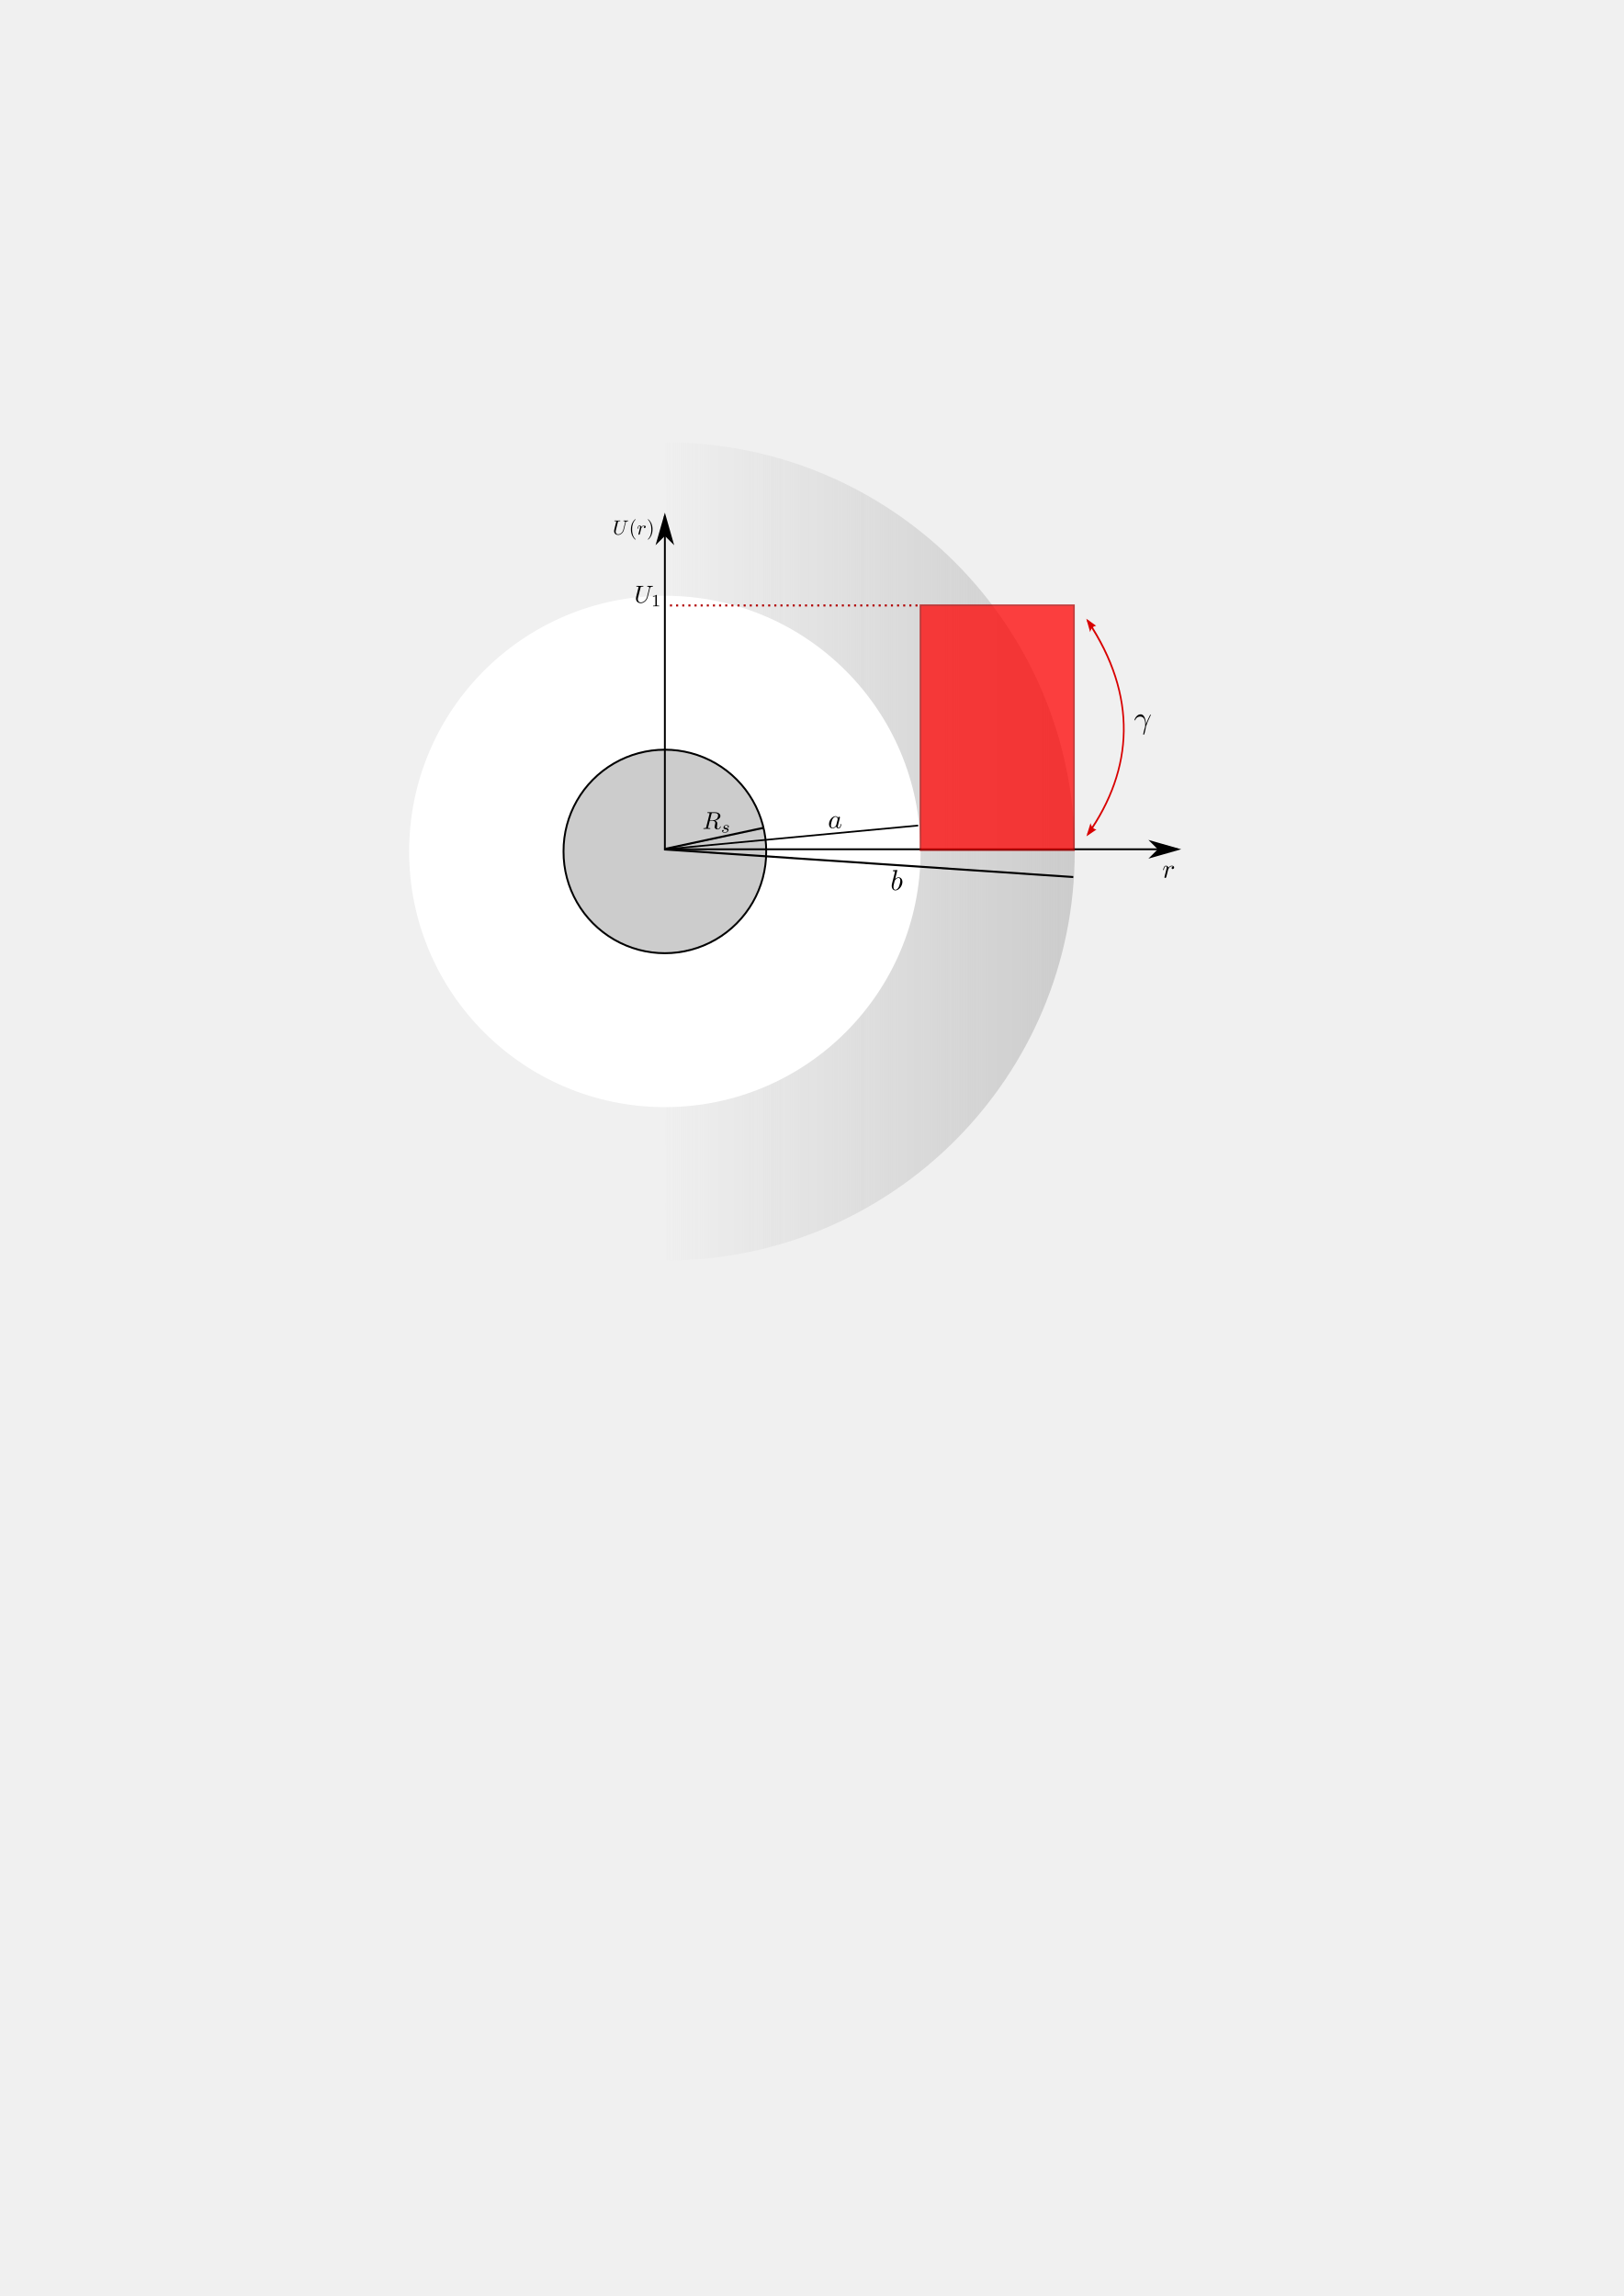
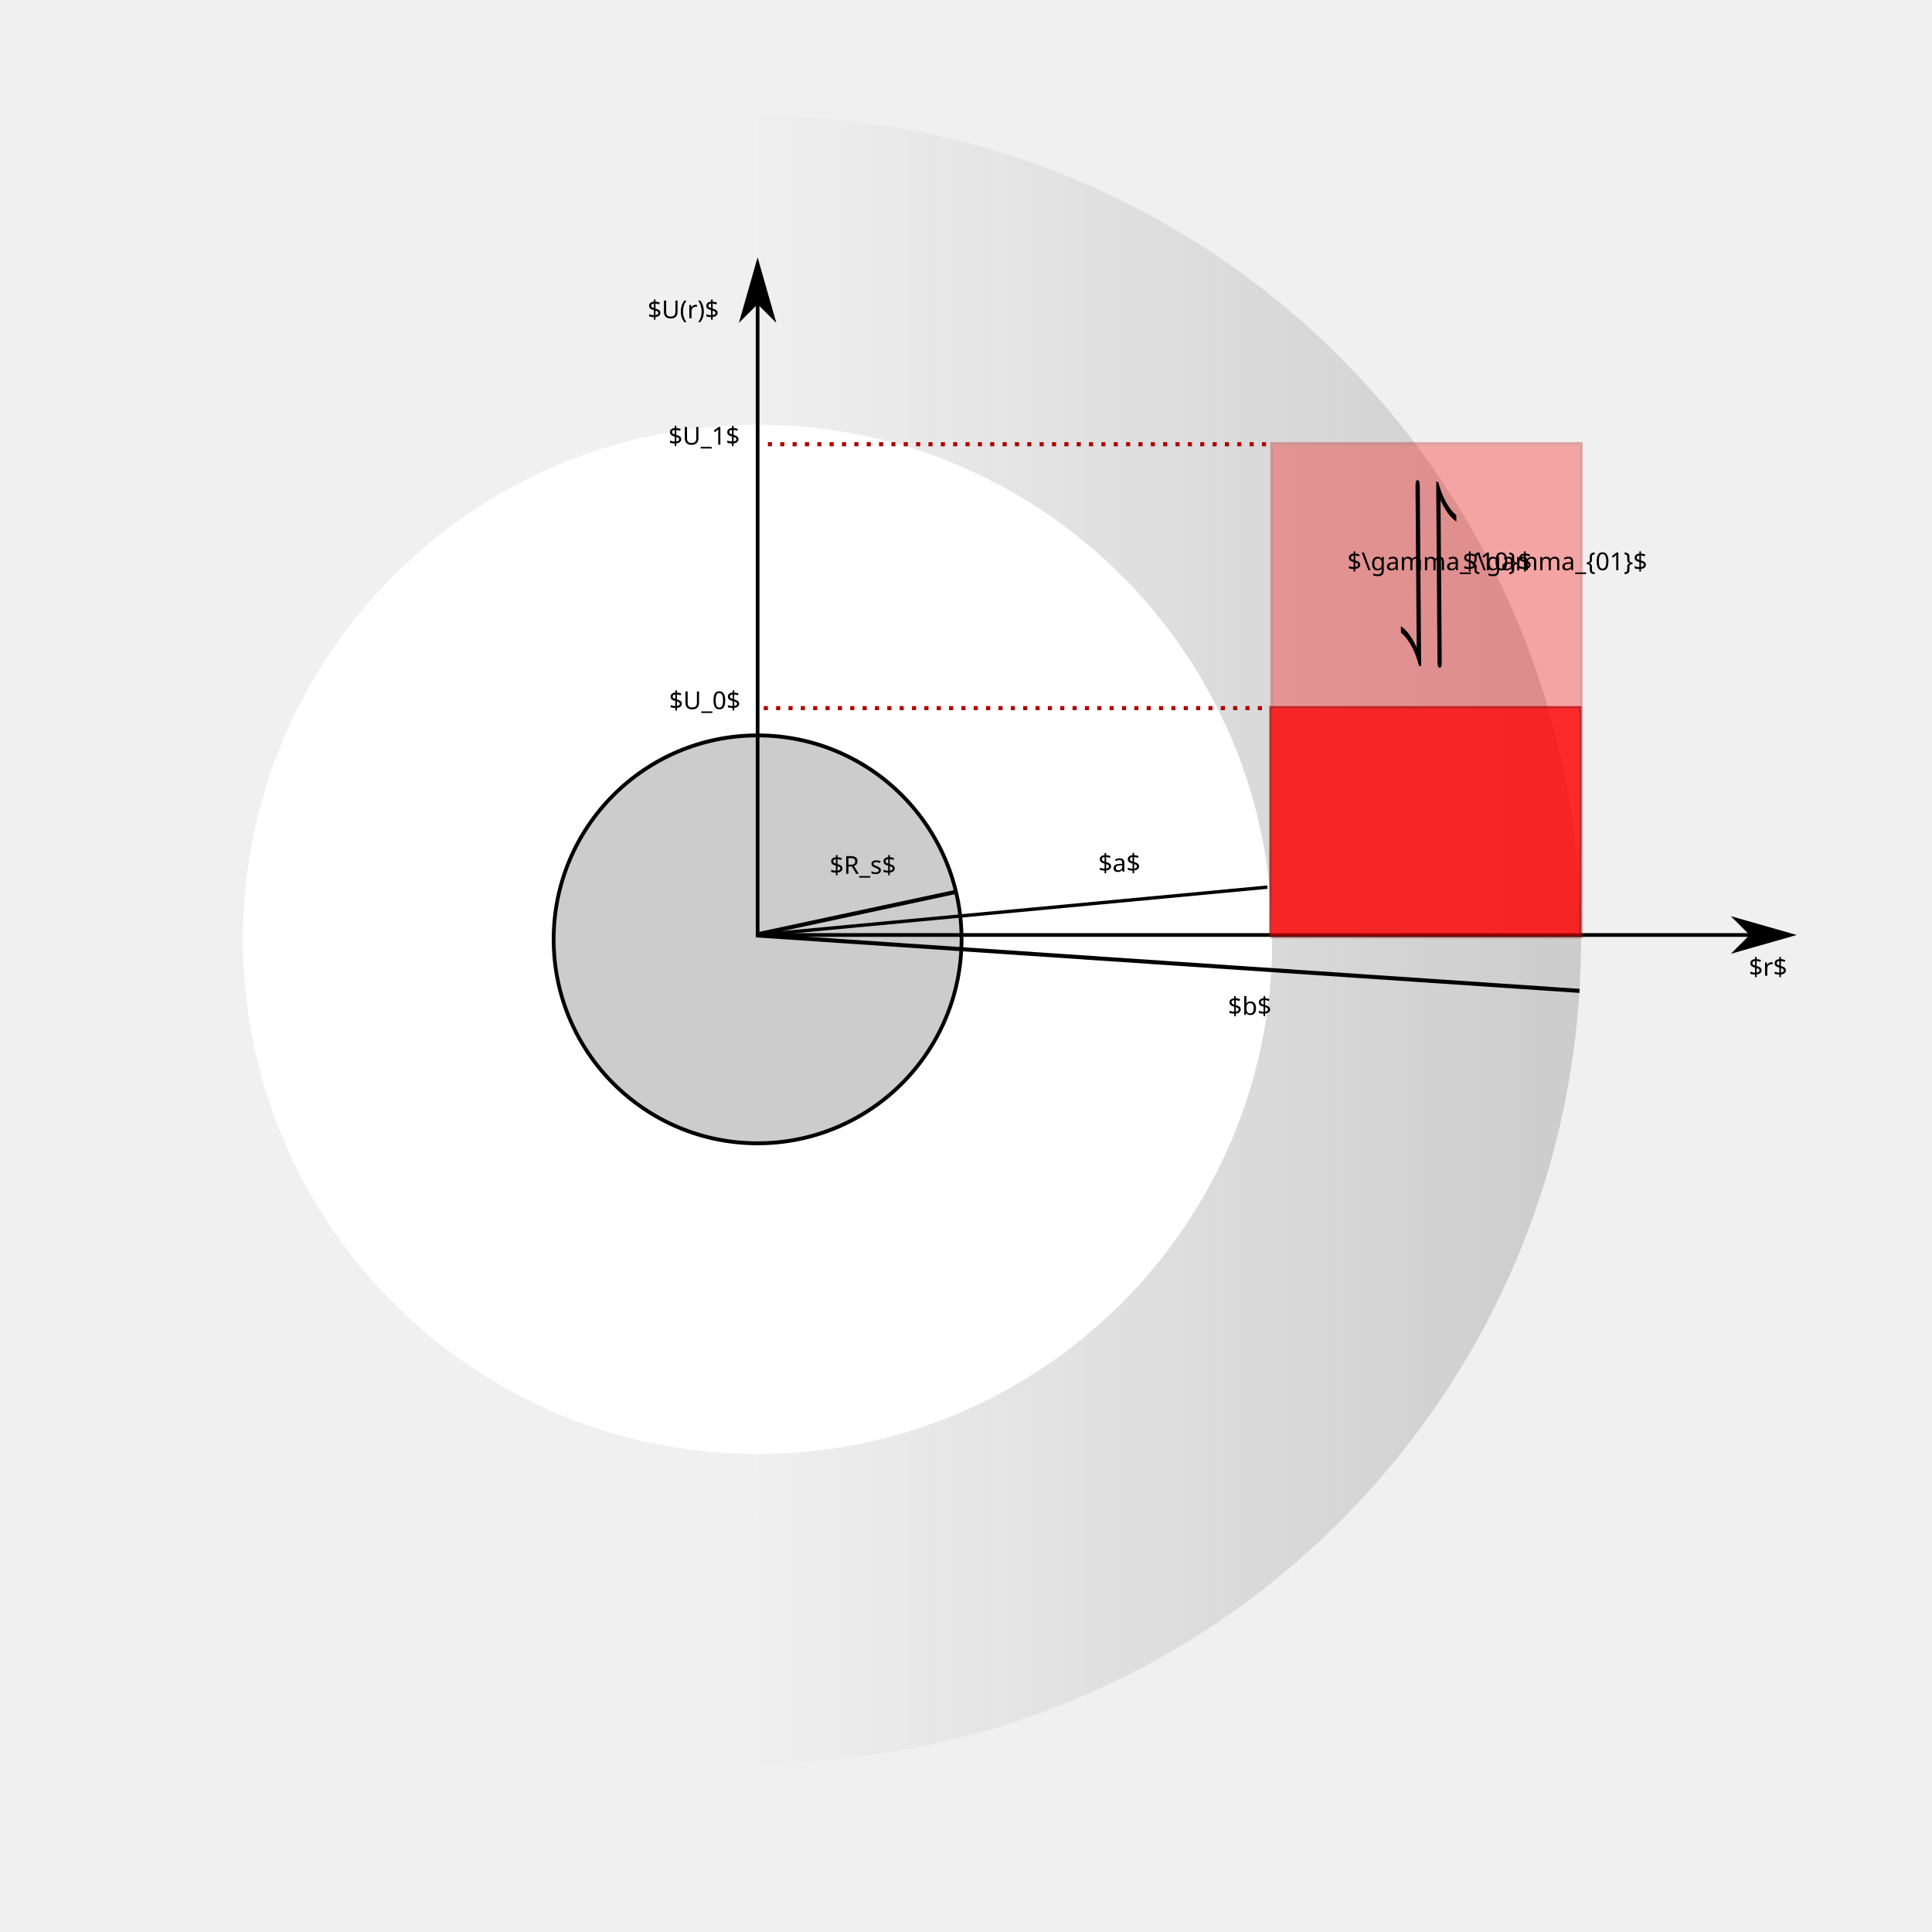
- <svg xmlns="http://www.w3.org/2000/svg" xmlns:xlink="http://www.w3.org/1999/xlink" width="210mm" height="297mm" id="svg2" version="1.1">
+ <svg xmlns="http://www.w3.org/2000/svg" xmlns:xlink="http://www.w3.org/1999/xlink" width="300" height="300" id="svg2" version="1.1">
  <defs id="defs4">
    <linearGradient id="linearGradient8510">
-       <stop id="stop8512" offset="0" style="stop-color:#cccccc;stop-opacity:0.02;" />
-       <stop id="stop8514" offset="1" style="stop-color:#cccccc;stop-opacity:1;" />
+       <stop style="stop-color:#cccccc;stop-opacity:0.02;" offset="0" id="stop8512" />
+       <stop style="stop-color:#cccccc;stop-opacity:1;" offset="1" id="stop8514" />
    </linearGradient>
    <linearGradient id="linearGradient8498">
-       <stop style="stop-color:#cccccc;stop-opacity:1;" offset="0" id="stop8500" />
-       <stop style="stop-color:#cccccc;stop-opacity:0;" offset="1" id="stop8502" />
+       <stop id="stop8500" offset="0" style="stop-color:#cccccc;stop-opacity:1;" />
+       <stop id="stop8502" offset="1" style="stop-color:#cccccc;stop-opacity:0;" />
    </linearGradient>
-     <marker style="overflow:visible" id="Arrow2Mstart" refX="0.0" refY="0.0" orient="auto">
-       <path transform="scale(0.6) translate(0,0)" d="M 8.719,4.034 L -2.207,0.016 L 8.719,-4.002 C 6.973,-1.63 6.983,1.616 8.719,4.034 z " style="fill-rule:evenodd;stroke-width:0.625;stroke-linejoin:round" id="path3883" />
+     <marker orient="auto" refY="0" refX="0" id="Arrow2Mstart" style="overflow:visible">
+       <path id="path3883" style="fill-rule:evenodd;stroke-width:0.625;stroke-linejoin:round" d="M 8.719,4.034 -2.207,0.016 8.719,-4.002 c -1.745,2.372 -1.735,5.617 -6e-7,8.035 z" transform="scale(0.6,0.6)" />
    </marker>
-     <marker style="overflow:visible" id="Arrow2Lstart" refX="0.0" refY="0.0" orient="auto">
-       <path transform="scale(1.1) translate(1,0)" d="M 8.719,4.034 L -2.207,0.016 L 8.719,-4.002 C 6.973,-1.63 6.983,1.616 8.719,4.034 z " style="fill-rule:evenodd;stroke-width:0.625;stroke-linejoin:round" id="path3877" />
+     <marker orient="auto" refY="0" refX="0" id="Arrow2Lstart" style="overflow:visible">
+       <path id="path3877" style="fill-rule:evenodd;stroke-width:0.625;stroke-linejoin:round" d="M 8.719,4.034 -2.207,0.016 8.719,-4.002 c -1.745,2.372 -1.735,5.617 -6e-7,8.035 z" transform="matrix(1.1,0,0,1.1,1.1,0)" />
    </marker>
-     <marker style="overflow:visible" id="Arrow1Mstart" refX="0.0" refY="0.0" orient="auto">
-       <path transform="scale(0.4) translate(10,0)" style="fill-rule:evenodd;stroke:#000000;stroke-width:1.0pt" d="M 0.0,0.0 L 5.0,-5.0 L -12.5,0.0 L 5.0,5.0 L 0.0,0.0 z " id="path3865" />
+     <marker orient="auto" refY="0" refX="0" id="Arrow1Mstart" style="overflow:visible">
+       <path id="path3865" d="M 0,0 5,-5 -12.5,0 5,5 0,0 z" style="fill-rule:evenodd;stroke:#000000;stroke-width:1pt" transform="matrix(0.4,0,0,0.4,4,0)" />
    </marker>
-     <marker style="overflow:visible;" id="Arrow2Mend" refX="0.0" refY="0.0" orient="auto">
-       <path transform="scale(0.6) rotate(180) translate(0,0)" d="M 8.719,4.034 L -2.207,0.016 L 8.719,-4.002 C 6.973,-1.63 6.983,1.616 8.719,4.034 z " style="fill-rule:evenodd;stroke-width:0.625;stroke-linejoin:round;" id="path3886" />
+     <marker orient="auto" refY="0" refX="0" id="Arrow2Mend" style="overflow:visible">
+       <path id="path3886" style="fill-rule:evenodd;stroke-width:0.625;stroke-linejoin:round" d="M 8.719,4.034 -2.207,0.016 8.719,-4.002 c -1.745,2.372 -1.735,5.617 -6e-7,8.035 z" transform="scale(-0.6,-0.6)" />
    </marker>
-     <marker style="overflow:visible;" id="Arrow1Lend" refX="0.0" refY="0.0" orient="auto">
-       <path transform="scale(0.8) rotate(180) translate(12.5,0)" style="fill-rule:evenodd;stroke:#000000;stroke-width:1.0pt;" d="M 0.0,0.0 L 5.0,-5.0 L -12.5,0.0 L 5.0,5.0 L 0.0,0.0 z " id="path3862" />
+     <marker orient="auto" refY="0" refX="0" id="Arrow1Lend" style="overflow:visible">
+       <path id="path3862" d="M 0,0 5,-5 -12.5,0 5,5 0,0 z" style="fill-rule:evenodd;stroke:#000000;stroke-width:1pt" transform="matrix(-0.8,0,0,-0.8,-10,0)" />
    </marker>
-     <marker style="overflow:visible;" id="Arrow2Lend" refX="0.0" refY="0.0" orient="auto">
-       <path transform="scale(1.1) rotate(180) translate(1,0)" d="M 8.719,4.034 L -2.207,0.016 L 8.719,-4.002 C 6.973,-1.63 6.983,1.616 8.719,4.034 z " style="fill-rule:evenodd;stroke-width:0.625;stroke-linejoin:round;" id="path3880" />
+     <marker orient="auto" refY="0" refX="0" id="Arrow2Lend" style="overflow:visible">
+       <path id="path3880" style="fill-rule:evenodd;stroke-width:0.625;stroke-linejoin:round" d="M 8.719,4.034 -2.207,0.016 8.719,-4.002 c -1.745,2.372 -1.735,5.617 -6e-7,8.035 z" transform="matrix(-1.1,0,0,-1.1,-1.1,0)" />
    </marker>
-     <linearGradient xlink:href="#linearGradient8510" id="linearGradient8508" x1="417.857" y1="513.433" x2="594.286" y2="513.433" gradientUnits="userSpaceOnUse" />
+     <linearGradient xlink:href="#linearGradient8510" id="linearGradient4040" gradientUnits="userSpaceOnUse" x1="417.857" y1="513.433" x2="594.286" y2="513.433" />
  </defs>
-   <g id="layer1">
-     <g transform="translate(-230.3148,-88.89342)" id="g3789">
-       <g id="g5229">
-         <path transform="matrix(1.133603,0,0,1.154639,81.63058,-87.66262)" d="m 417.992,340.219 a 176.429,173.214 0 0 1 0.353,346.428 l -0.488,-173.214 z" id="path3779" style="fill:url(#linearGradient8508);fill-opacity:1;fill-rule:evenodd" />
-         <path transform="matrix(2.651515,0,0,2.755905,-321.5792,-523.9799)" d="m 377.857,373.434 a 47.143,45.357 0 1 1 -94.286,0 47.143,45.357 0 1 1 94.286,0 z" id="path3783" style="fill:#ffffff" />
-         <path transform="matrix(0.9125349,0,0,0.937198,393.6658,49.08242)" d="m 231.429,486.648 a 54.286,52.857 0 1 1 -108.571,0 54.286,52.857 0 1 1 108.571,0 z" id="path2985" style="fill:#cccccc;fill-rule:evenodd;stroke:#000000;stroke-width:1px;stroke-linecap:butt;stroke-linejoin:miter;stroke-opacity:1" />
-         <path style="fill:none;stroke:#000000;stroke-width:0.902;stroke-linecap:butt;stroke-linejoin:miter;stroke-miterlimit:4;stroke-opacity:1;stroke-dasharray:none;marker-end:url(#Arrow1Lend)" d="m 554.998,504.106 250.963,0" id="path3798" />
-         <path style="fill:none;stroke:#000000;stroke-width:0.897;stroke-linecap:butt;stroke-linejoin:miter;stroke-miterlimit:4;stroke-opacity:1;stroke-dasharray:none;marker-end:url(#Arrow1Lend)" d="m 555.315,504.547 0,-163.291" id="path3853" />
-       </g>
-       <rect style="fill:#ff0000;opacity:0.739;fill-opacity:1;stroke:#b00000;stroke-opacity:1;stroke-width:0.8;stroke-miterlimit:4;stroke-dasharray:none" ry="0" y="384.803" x="680.257" height="119.739" width="75.035" id="rect3794" />
-       <path id="path5262" d="m 555.761,503.846 47.906,-10.253" style="fill:none;stroke:#000000;stroke-width:1px;stroke-linecap:butt;stroke-linejoin:miter;stroke-opacity:1" />
-       <g id="g5286" transform="matrix(0.2250038,0,0,0.2250038,506.5511,413.7082)">
-         <g word-spacing="normal" letter-spacing="normal" font-size-adjust="none" font-stretch="normal" font-weight="normal" font-variant="normal" font-style="normal" stroke-miterlimit="10.433" xml:space="preserve" transform="matrix(1.062992,0,0,-1.062992,-186.0236,789.2717)" id="content" style="font-style:normal;font-variant:normal;font-weight:normal;font-stretch:normal;letter-spacing:normal;word-spacing:normal;text-anchor:start;fill:none;stroke:#000000;stroke-linecap:butt;stroke-linejoin:miter;stroke-miterlimit:10.433;stroke-opacity:1;stroke-dasharray:none;stroke-dashoffset:0">
-           <path id="path5289" d="m 481.38,423.14 0.47,0.11 0.48,0.12 0.48,0.14 0.48,0.15 0.49,0.16 0.48,0.18 0.48,0.19 0.47,0.2 0.47,0.22 0.47,0.23 0.46,0.24 0.45,0.25 0.43,0.27 0.43,0.28 0.42,0.29 0.4,0.3 0.39,0.31 0.37,0.32 0.36,0.34 0.33,0.35 0.32,0.35 0.29,0.37 0.28,0.38 0.25,0.39 0.22,0.4 0.2,0.41 0.17,0.42 0.15,0.43 0.11,0.44 0.08,0.45 0.05,0.46 0.02,0.47 c 0,4.28 -4.48,7.47 -11,7.47 h -14.2 c -1,0 -1.45,0 -1.45,-1 0,-0.55 0.45,-0.55 1.4,-0.55 0.1,0 1.05,0 1.89,-0.09 0.89,-0.11 1.35,-0.16 1.35,-0.8 0,-0.2 -0.05,-0.36 -0.21,-0.95 l -6.67,-26.75 c -0.5,-1.95 -0.59,-2.34 -4.53,-2.34 -0.91,0 -1.34,0 -1.34,-1 0,-0.55 0.59,-0.55 0.68,-0.55 1.41,0 4.89,0.16 6.29,0.16 1.39,0 4.93,-0.16 6.32,-0.16 0.41,0 1,0 1,1 0,0.55 -0.45,0.55 -1.39,0.55 -1.84,0 -3.25,0 -3.25,0.89 0,0.29 0.11,0.54 0.16,0.84 l 3.28,13.2 h 5.94 l -0.05,1.11 h -5.59 l 3.25,13 c 0.29,1.19 0.43,1.69 1.39,1.85 0.45,0.04 2.04,0.04 3.03,0.04 3.55,0 9.08,0 9.08,-4.93 0,-1.69 -0.8,-5.13 -2.75,-7.07 -1.28,-1.29 -3.92,-2.89 -8.41,-2.89 l 0.05,-1.11 c 4.53,0 5.42,-2.78 5.42,-4.53 0,-0.75 -0.39,-2.28 -0.69,-3.44 -0.36,-1.39 -0.79,-3.23 -0.79,-4.23 0,-5.37 5.96,-5.37 6.62,-5.37 4.23,0 5.97,5.03 5.97,5.73 0,0.59 -0.55,0.59 -0.59,0.59 -0.46,0 -0.55,-0.36 -0.65,-0.7 -1.25,-3.69 -3.39,-4.53 -4.54,-4.53 -1.64,0 -1.99,1.09 -1.99,3.05 0,1.53 0.3,4.07 0.5,5.67 0.1,0.7 0.21,1.64 0.21,2.34 0,3.83 -3.35,5.38 -4.69,5.88 z" style="fill:#000000;stroke-width:0" />
-           <path id="path5291" d="m 508.34,411.86 -0.09,-0.03 -0.08,-0.02 -0.08,-0.03 -0.08,-0.02 -0.07,-0.04 -0.08,-0.03 -0.07,-0.04 -0.07,-0.04 -0.06,-0.04 -0.07,-0.04 -0.06,-0.05 -0.06,-0.05 -0.05,-0.05 -0.06,-0.05 -0.05,-0.05 -0.05,-0.06 -0.04,-0.05 -0.05,-0.06 -0.04,-0.06 -0.04,-0.06 -0.03,-0.06 -0.03,-0.06 -0.03,-0.06 -0.03,-0.06 -0.02,-0.07 -0.03,-0.06 -0.01,-0.07 -0.02,-0.06 -0.01,-0.07 -0.01,-0.06 0,-0.07 0,-0.06 c 0,-0.81 0.7,-1.12 1.15,-1.12 0.35,0 1.68,0.21 1.68,1.98 0,2.27 -2.5,3.03 -4.63,3.03 -5.44,0 -6.42,-4 -6.42,-5.08 0,-1.29 0.73,-2.12 1.22,-2.54 0.9,-0.71 1.53,-0.83 3.93,-1.25 0.74,-0.14 2.97,-0.57 2.97,-2.3 0,-0.59 -0.39,-1.92 -1.84,-2.8 -1.36,-0.76 -3.08,-0.76 -3.48,-0.76 -1.41,0 -3.4,0.31 -4.19,1.47 1.15,0.14 1.92,1 1.92,1.98 0,0.87 -0.63,1.28 -1.36,1.28 -1.02,0 -2.03,-0.8 -2.03,-2.33 0,-2.09 2.23,-3.37 5.61,-3.37 6.42,0 7.61,4.39 7.61,5.75 0,3.2 -3.53,3.83 -4.81,4.08 -0.32,0.06 -1.19,0.2 -1.4,0.26 -1.29,0.25 -1.92,0.99 -1.92,1.75 0,0.8 0.63,1.74 1.39,2.24 0.94,0.59 2.16,0.65 2.75,0.65 0.74,0 2.55,-0.11 3.32,-1.29 z" style="fill:#000000;stroke-width:0" />
-         </g>
-       </g>
-       <path style="fill:none;stroke:#000000;stroke-width:0.821px;stroke-linecap:butt;stroke-linejoin:miter;stroke-opacity:1" d="M 554.946,504.156 679.145,492.484" id="path5317" />
-       <g transform="matrix(0.250197,0,0,0.250197,560.4105,404.3286)" id="g5346">
-         <g style="font-style:normal;font-variant:normal;font-weight:normal;font-stretch:normal;letter-spacing:normal;word-spacing:normal;text-anchor:start;fill:none;stroke:#000000;stroke-linecap:butt;stroke-linejoin:miter;stroke-miterlimit:10.433;stroke-opacity:1;stroke-dasharray:none;stroke-dashoffset:0" id="g5348" transform="matrix(1.062992,0,0,-1.062992,-186.0236,789.2717)" xml:space="preserve" stroke-miterlimit="10.433" font-style="normal" font-variant="normal" font-weight="normal" font-stretch="normal" font-size-adjust="none" letter-spacing="normal" word-spacing="normal">
-           <path style="fill:#000000;stroke-width:0" d="m 474.1,425.03 -0.09,0.17 -0.09,0.17 -0.09,0.16 -0.09,0.16 -0.1,0.16 -0.1,0.16 -0.11,0.15 -0.11,0.14 -0.11,0.15 -0.12,0.13 -0.12,0.14 -0.12,0.13 -0.13,0.12 -0.13,0.12 -0.14,0.11 -0.14,0.11 -0.14,0.11 -0.15,0.09 -0.15,0.1 -0.15,0.08 -0.16,0.08 -0.17,0.08 -0.17,0.06 -0.17,0.07 -0.17,0.05 -0.18,0.05 -0.19,0.04 -0.19,0.03 -0.19,0.03 -0.2,0.02 -0.2,0.01 -0.21,0 0.05,-1.09 c 3.23,0 3.93,-4.08 3.93,-4.37 0,-0.32 -0.09,-0.61 -0.14,-0.86 l -2.5,-9.77 c -0.25,-0.89 -0.25,-0.98 -1,-1.84 -2.18,-2.74 -4.23,-3.53 -5.62,-3.53 -2.49,0 -3.19,2.73 -3.19,4.68 0,2.49 1.59,8.61 2.74,10.91 1.54,2.94 3.79,4.78 5.78,4.78 l -0.05,1.09 c -5.83,0 -12,-7.31 -12,-14.59 0,-4.69 2.73,-7.97 6.62,-7.97 0.99,0 3.49,0.21 6.47,3.74 0.41,-2.1 2.14,-3.74 4.53,-3.74 1.75,0 2.9,1.14 3.69,2.74 0.85,1.79 1.5,4.84 1.5,4.93 0,0.5 -0.45,0.5 -0.59,0.5 -0.5,0 -0.55,-0.2 -0.7,-0.9 -0.85,-3.24 -1.75,-6.17 -3.79,-6.17 -1.34,0 -1.5,1.29 -1.5,2.29 0,1.1 0.1,1.49 0.64,3.69 0.57,2.09 0.66,2.59 1.11,4.48 l 1.79,6.97 c 0.35,1.39 0.35,1.5 0.35,1.69 0,0.86 -0.6,1.36 -1.45,1.36 -1.19,0 -1.94,-1.11 -2.09,-2.2 z" id="path5350" />
-         </g>
-       </g>
-       <path id="path5380" d="M 554.954,504.192 754.95,517.683" style="fill:none;stroke:#000000;stroke-width:0.988px;stroke-linecap:butt;stroke-linejoin:miter;stroke-opacity:1" />
-       <path id="path5386" d="m 680.815,384.906 -125,0" style="fill:#ff0000;fill-opacity:1;stroke:#b00000;stroke-width:1;stroke-linecap:butt;stroke-linejoin:miter;stroke-miterlimit:4;stroke-opacity:1;stroke-dasharray:1,2;stroke-dashoffset:1" />
-       <g id="g5420" transform="matrix(0.2268485,0,0,0.2268485,472.7308,302.4296)">
-         <g word-spacing="normal" letter-spacing="normal" font-size-adjust="none" font-stretch="normal" font-weight="normal" font-variant="normal" font-style="normal" stroke-miterlimit="10.433" xml:space="preserve" transform="matrix(1.062992,0,0,-1.062992,-186.0236,789.2717)" id="g5422" style="font-style:normal;font-variant:normal;font-weight:normal;font-stretch:normal;letter-spacing:normal;word-spacing:normal;text-anchor:start;fill:none;stroke:#000000;stroke-linecap:butt;stroke-linejoin:miter;stroke-miterlimit:10.433;stroke-opacity:1;stroke-dasharray:none;stroke-dashoffset:0">
-           <path id="path5424" d="m 487.16,435 0.1,0.37 0.05,0.19 0.06,0.18 0.06,0.17 0.07,0.17 0.07,0.17 0.08,0.16 0.08,0.16 0.1,0.16 0.09,0.15 0.11,0.14 0.11,0.14 0.13,0.14 0.13,0.12 0.14,0.13 0.15,0.12 0.17,0.11 0.17,0.11 0.19,0.1 0.19,0.09 0.21,0.09 0.23,0.08 0.23,0.08 0.26,0.07 0.26,0.06 0.28,0.06 0.3,0.04 0.31,0.05 0.33,0.03 0.35,0.03 0.18,0.01 0.19,0 c 0.25,0 0.84,0.05 0.84,1 0,0.05 0,0.55 -0.64,0.55 -1.64,0 -3.39,-0.16 -5.08,-0.16 -1.7,0 -3.55,0.16 -5.19,0.16 -0.29,0 -0.89,0 -0.89,-1 0,-0.55 0.5,-0.55 0.89,-0.55 2.85,-0.04 3.39,-1.09 3.39,-2.18 0,-0.16 -0.11,-0.91 -0.15,-1.05 l -4.49,-17.8 c -1.68,-6.67 -7.42,-11 -12.4,-11 -3.38,0 -6.08,2.19 -6.08,6.47 0,0.11 0,1.7 0.55,3.89 l 4.84,19.38 c 0.44,1.79 0.55,2.29 4.19,2.29 1.28,0 1.68,0 1.68,1 0,0.55 -0.54,0.55 -0.7,0.55 -1.39,0 -4.98,-0.16 -6.37,-0.16 -1.44,0 -4.99,0.16 -6.43,0.16 -0.4,0 -0.95,0 -0.95,-1 0,-0.55 0.45,-0.55 1.41,-0.55 0.09,0 1.04,0 1.89,-0.09 0.89,-0.11 1.34,-0.16 1.34,-0.8 0,-0.31 -0.55,-2.39 -0.84,-3.54 l -1.11,-4.38 c -0.44,-1.95 -2.83,-11.36 -3.03,-12.31 -0.35,-1.39 -0.35,-2.14 -0.35,-2.89 0,-6.08 4.53,-9.56 9.77,-9.56 6.26,0 12.45,5.62 14.09,12.2 z" style="fill:#000000;stroke-width:0" />
-           <path id="path5426" d="m 501.15,420.92 0,0.04 0,0.04 0,0.05 0,0.04 0,0.03 0,0.04 0,0.04 0,0.03 0,0.04 -0.01,0.03 0,0.03 0,0.03 0,0.03 -0.01,0.03 0,0.03 0,0.02 -0.01,0.03 0,0.02 -0.01,0.03 0,0.02 -0.01,0.04 -0.02,0.04 -0.02,0.03 -0.02,0.03 -0.02,0.03 -0.02,0.03 -0.03,0.02 -0.03,0.02 -0.03,0.02 -0.04,0.01 -0.04,0.01 -0.05,0.02 -0.02,0 -0.02,0 -0.03,0.01 -0.03,0 -0.02,0.01 -0.03,0 -0.03,0 -0.03,0 -0.03,0 -0.04,0.01 -0.03,0 -0.04,0 -0.03,0 -0.04,0 -0.04,0 -0.04,0 -0.04,0 -0.05,0 -0.04,0 -0.04,0 c -2.24,-2.2 -5.4,-2.23 -6.83,-2.23 v -1.25 c 0.84,0 3.14,0 5.04,0.97 v -17.77 c 0,-1.16 0,-1.61 -3.48,-1.61 h -1.31 v -1.25 c 0.62,0.03 4.9,0.14 6.2,0.14 1.08,0 5.47,-0.11 6.23,-0.14 v 1.25 h -1.32 c -3.49,0 -3.49,0.45 -3.49,1.61 z" style="fill:#000000;stroke-width:0" />
-         </g>
-       </g>
-       <g transform="matrix(0.1888658,0,0,0.1888658,473.5024,282.7024)" id="g5498">
-         <g style="font-style:normal;font-variant:normal;font-weight:normal;font-stretch:normal;letter-spacing:normal;word-spacing:normal;text-anchor:start;fill:none;stroke:#000000;stroke-linecap:butt;stroke-linejoin:miter;stroke-miterlimit:10.433;stroke-opacity:1;stroke-dasharray:none;stroke-dashoffset:0" id="g5500" transform="matrix(1.062992,0,0,-1.062992,-186.0236,789.2717)" xml:space="preserve" stroke-miterlimit="10.433" font-style="normal" font-variant="normal" font-weight="normal" font-stretch="normal" font-size-adjust="none" letter-spacing="normal" word-spacing="normal">
-           <path style="fill:#000000;stroke-width:0" d="m 487.16,435 0.1,0.37 0.05,0.19 0.06,0.18 0.06,0.17 0.07,0.17 0.07,0.17 0.08,0.16 0.08,0.16 0.1,0.16 0.09,0.15 0.11,0.14 0.11,0.14 0.13,0.14 0.13,0.12 0.14,0.13 0.15,0.12 0.17,0.11 0.17,0.11 0.19,0.1 0.19,0.09 0.21,0.09 0.23,0.08 0.23,0.08 0.26,0.07 0.26,0.06 0.28,0.06 0.3,0.04 0.31,0.05 0.33,0.03 0.35,0.03 0.18,0.01 0.19,0 c 0.25,0 0.84,0.05 0.84,1 0,0.05 0,0.55 -0.64,0.55 -1.64,0 -3.39,-0.16 -5.08,-0.16 -1.7,0 -3.55,0.16 -5.19,0.16 -0.29,0 -0.89,0 -0.89,-1 0,-0.55 0.5,-0.55 0.89,-0.55 2.85,-0.04 3.39,-1.09 3.39,-2.18 0,-0.16 -0.11,-0.91 -0.15,-1.05 l -4.49,-17.8 c -1.68,-6.67 -7.42,-11 -12.4,-11 -3.38,0 -6.08,2.19 -6.08,6.47 0,0.11 0,1.7 0.55,3.89 l 4.84,19.38 c 0.44,1.79 0.55,2.29 4.19,2.29 1.28,0 1.68,0 1.68,1 0,0.55 -0.54,0.55 -0.7,0.55 -1.39,0 -4.98,-0.16 -6.37,-0.16 -1.44,0 -4.99,0.16 -6.43,0.16 -0.4,0 -0.95,0 -0.95,-1 0,-0.55 0.45,-0.55 1.41,-0.55 0.09,0 1.04,0 1.89,-0.09 0.89,-0.11 1.34,-0.16 1.34,-0.8 0,-0.31 -0.55,-2.39 -0.84,-3.54 l -1.11,-4.38 c -0.44,-1.95 -2.83,-11.36 -3.03,-12.31 -0.35,-1.39 -0.35,-2.14 -0.35,-2.89 0,-6.08 4.53,-9.56 9.77,-9.56 6.26,0 12.45,5.62 14.09,12.2 z" id="path5502" />
-           <path style="fill:#000000;stroke-width:0" d="m 511.36,394.25 0,0.02 0,0.03 0,0.01 0,0.02 -0.01,0.01 0,0.02 -0.01,0.01 0,0.02 -0.01,0.02 -0.01,0.02 -0.01,0.02 -0.02,0.03 -0.01,0.02 -0.02,0.03 -0.02,0.03 -0.03,0.03 -0.02,0.03 -0.03,0.04 -0.02,0.02 -0.02,0.02 -0.01,0.02 -0.02,0.02 -0.02,0.02 -0.02,0.03 -0.02,0.02 -0.02,0.02 -0.03,0.03 -0.02,0.02 -0.02,0.03 -0.03,0.03 -0.03,0.03 -0.02,0.03 -0.03,0.03 -0.03,0.03 -0.03,0.03 -0.03,0.03 -0.04,0.04 -0.03,0.03 -0.04,0.04 -0.03,0.03 -0.04,0.04 -0.04,0.04 c -6.22,6.28 -7.81,15.69 -7.81,23.31 0,8.67 1.89,17.35 8.01,23.56 0.64,0.61 0.64,0.71 0.64,0.86 0,0.35 -0.18,0.49 -0.48,0.49 -0.5,0 -4.99,-3.38 -7.92,-9.7 -2.55,-5.49 -3.14,-11.02 -3.14,-15.21 0,-3.89 0.54,-9.9 3.28,-15.54 2.98,-6.13 7.28,-9.36 7.78,-9.36 0.3,0 0.48,0.14 0.48,0.5 z" id="path5504" />
-           <path style="fill:#000000;stroke-width:0" d="m 518.59,409.14 -0.02,-0.07 -0.01,-0.08 -0.02,-0.07 -0.02,-0.08 -0.03,-0.16 -0.04,-0.16 -0.04,-0.16 -0.04,-0.16 -0.03,-0.16 -0.04,-0.16 -0.02,-0.08 -0.01,-0.07 -0.02,-0.07 -0.01,-0.07 -0.02,-0.07 -0.01,-0.07 -0.02,-0.06 -0.01,-0.06 -0.01,-0.06 -0.01,-0.05 -0.01,-0.05 0,-0.04 -0.01,-0.04 0,-0.04 -0.01,-0.03 0,-0.02 c 0,-0.89 0.71,-1.35 1.44,-1.35 0.61,0 1.5,0.39 1.84,1.39 0.11,0.21 1.8,6.99 2,7.88 0.39,1.64 1.3,5.12 1.6,6.48 0.2,0.64 1.59,2.99 2.78,4.08 0.41,0.34 1.84,1.64 4,1.64 1.28,0 2.03,-0.59 2.08,-0.59 -1.49,-0.25 -2.58,-1.46 -2.58,-2.74 0,-0.79 0.55,-1.75 1.89,-1.75 1.34,0 2.73,1.14 2.73,2.94 0,1.75 -1.59,3.23 -4.12,3.23 -3.25,0 -5.44,-2.43 -6.39,-3.82 -0.39,2.23 -2.19,3.82 -4.53,3.82 -2.28,0 -3.24,-1.93 -3.69,-2.82 -0.89,-1.71 -1.55,-4.69 -1.55,-4.85 0,-0.5 0.5,-0.5 0.61,-0.5 0.5,0 0.55,0.07 0.85,1.16 0.84,3.53 1.84,5.92 3.64,5.92 0.84,0 1.54,-0.39 1.54,-2.28 0,-1.05 -0.15,-1.61 -0.79,-4.19 z" id="path5506" />
-           <path style="fill:#000000;stroke-width:0" d="m 552.46,418.65 0,0.37 -0.01,0.39 0,0.39 -0.02,0.41 -0.04,0.84 -0.06,0.88 -0.08,0.92 -0.11,0.95 -0.13,0.97 -0.16,1.01 -0.2,1.02 -0.23,1.03 -0.27,1.05 -0.3,1.06 -0.35,1.07 -0.39,1.07 -0.22,0.53 -0.22,0.53 -0.24,0.53 -0.25,0.53 c -2.98,6.12 -7.27,9.36 -7.77,9.36 -0.29,0 -0.5,-0.19 -0.5,-0.49 0,-0.15 0,-0.25 0.94,-1.15 4.89,-4.92 7.74,-12.85 7.74,-23.27 0,-8.51 -1.85,-17.28 -8.04,-23.56 -0.64,-0.59 -0.64,-0.7 -0.64,-0.84 0,-0.3 0.21,-0.5 0.5,-0.5 0.5,0 4.97,3.39 7.93,9.71 2.53,5.47 3.12,11 3.12,15.19 z" id="path5508" />
-         </g>
-       </g>
-       <g id="g5592" transform="matrix(0.250197,0,0,0.250197,723.8688,428.54)">
-         <g word-spacing="normal" letter-spacing="normal" font-size-adjust="none" font-stretch="normal" font-weight="normal" font-variant="normal" font-style="normal" stroke-miterlimit="10.433" xml:space="preserve" transform="matrix(1.062992,0,0,-1.062992,-186.0236,789.2717)" id="g5594" style="font-style:normal;font-variant:normal;font-weight:normal;font-stretch:normal;letter-spacing:normal;word-spacing:normal;text-anchor:start;fill:none;stroke:#000000;stroke-linecap:butt;stroke-linejoin:miter;stroke-miterlimit:10.433;stroke-opacity:1;stroke-dasharray:none;stroke-dashoffset:0">
-           <path id="path5596" d="m 459.91,409.14 -0.02,-0.07 -0.01,-0.08 -0.02,-0.07 -0.01,-0.08 -0.04,-0.16 -0.04,-0.16 -0.03,-0.16 -0.04,-0.16 -0.04,-0.16 -0.04,-0.16 -0.01,-0.08 -0.02,-0.07 -0.02,-0.07 -0.01,-0.07 -0.02,-0.07 -0.01,-0.07 -0.01,-0.06 -0.01,-0.06 -0.01,-0.06 -0.01,-0.05 -0.01,-0.05 -0.01,-0.04 -0.01,-0.04 0,-0.04 0,-0.03 0,-0.02 c 0,-0.89 0.7,-1.35 1.43,-1.35 0.61,0 1.5,0.39 1.85,1.39 0.11,0.21 1.8,6.99 2,7.88 0.39,1.64 1.3,5.12 1.59,6.48 0.21,0.64 1.6,2.99 2.78,4.08 0.41,0.34 1.85,1.64 4,1.64 1.28,0 2.03,-0.59 2.08,-0.59 -1.48,-0.25 -2.58,-1.46 -2.58,-2.74 0,-0.79 0.55,-1.75 1.89,-1.75 1.35,0 2.74,1.14 2.74,2.94 0,1.75 -1.6,3.23 -4.13,3.23 -3.25,0 -5.43,-2.43 -6.39,-3.82 -0.39,2.23 -2.18,3.82 -4.53,3.82 -2.28,0 -3.23,-1.93 -3.69,-2.82 -0.89,-1.71 -1.54,-4.69 -1.54,-4.85 0,-0.5 0.5,-0.5 0.61,-0.5 0.5,0 0.54,0.07 0.84,1.16 0.84,3.53 1.84,5.92 3.64,5.92 0.84,0 1.55,-0.39 1.55,-2.28 0,-1.05 -0.16,-1.61 -0.8,-4.19 z" style="fill:#000000;stroke-width:0" />
-         </g>
-       </g>
-       <g transform="matrix(0.2677884,0,0,0.2677884,585.696,428.3363)" id="g5686">
-         <g style="font-style:normal;font-variant:normal;font-weight:normal;font-stretch:normal;letter-spacing:normal;word-spacing:normal;text-anchor:start;fill:none;stroke:#000000;stroke-linecap:butt;stroke-linejoin:miter;stroke-miterlimit:10.433;stroke-opacity:1;stroke-dasharray:none;stroke-dashoffset:0" id="g5688" transform="matrix(1.062992,0,0,-1.062992,-186.0236,789.2717)" xml:space="preserve" stroke-miterlimit="10.433" font-style="normal" font-variant="normal" font-weight="normal" font-stretch="normal" font-size-adjust="none" letter-spacing="normal" word-spacing="normal">
-           <path style="fill:#000000;stroke-width:0" d="m 467.43,440.23 0,0 0,0.01 0,0 0,0.01 -0.01,0.02 0,0.01 0,0.02 0,0.02 0,0.02 -0.01,0.02 0,0.02 -0.01,0.02 -0.01,0.02 -0.01,0.03 -0.01,0.02 -0.01,0.03 -0.01,0.02 -0.02,0.03 -0.02,0.02 -0.02,0.02 -0.02,0.03 -0.01,0.01 -0.02,0.01 -0.01,0.01 -0.01,0.01 -0.02,0.01 -0.01,0.01 -0.02,0.01 -0.01,0.01 -0.02,0.01 -0.02,0.01 -0.02,0 -0.02,0.01 -0.02,0.01 -0.02,0 -0.02,0.01 -0.02,0.01 -0.03,0 -0.02,0 -0.03,0.01 -0.02,0 -0.03,0 -0.03,0.01 -0.03,0 -0.02,0 c -1.16,0 -4.79,-0.41 -6.08,-0.5 -0.41,-0.05 -0.96,-0.1 -0.96,-1 0,-0.6 0.46,-0.6 1.21,-0.6 2.39,0 2.48,-0.34 2.48,-0.84 0,-0.36 -0.45,-2.05 -0.7,-3.09 l -4.08,-16.24 c -0.59,-2.5 -0.8,-3.3 -0.8,-5.03 0,-4.73 2.64,-7.83 6.33,-7.83 v 1.1 c -1.7,0 -3.34,1.34 -3.34,5.03 0,0.95 0,1.89 0.79,5.03 l 1.1,4.59 c 0.3,1.1 0.3,1.19 0.75,1.74 2.44,3.23 4.69,3.98 5.98,3.98 1.8,0 3.14,-1.48 3.14,-4.69 0,-2.93 -1.65,-8.65 -2.54,-10.56 -1.64,-3.33 -3.94,-5.12 -5.88,-5.12 v -1.1 c 5.88,0 12,7.42 12,14.6 0,4.53 -2.64,7.96 -6.62,7.96 -2.28,0 -4.33,-1.43 -5.83,-2.98 z" id="path5690" />
-         </g>
-       </g>
-       <g transform="matrix(0.797615,0,0,1,154.0799,0)" style="fill:#d80000;fill-opacity:1;stroke:#ce0000;stroke-width:0;stroke-miterlimit:4;stroke-opacity:1;stroke-dasharray:none" id="g8330">
-         <path id="path5746" d="m 762.562,392.062 -0.781,0.656 c 15.302,18.288 22.303,36.281 22,53.656 -0.303,17.375 -7.892,34.157 -21.875,50.062 l 0.75,0.656 c 14.096,-16.033 21.818,-33.063 22.125,-50.719 0.307,-17.655 -6.805,-35.891 -22.219,-54.312 z" style="font-size:medium;font-style:normal;font-variant:normal;font-weight:normal;font-stretch:normal;text-indent:0;text-align:start;text-decoration:none;line-height:normal;letter-spacing:normal;word-spacing:normal;text-transform:none;direction:ltr;block-progression:tb;writing-mode:lr-tb;text-anchor:start;baseline-shift:baseline;color:#000000;fill:#d80000;fill-opacity:1;stroke:#ce0000;stroke-width:0;stroke-miterlimit:4;stroke-opacity:1;stroke-dasharray:none;marker:none;visibility:visible;display:inline;overflow:visible;enable-background:accumulate;font-family:Sans;-inkscape-font-specification:Sans" />
-         <path id="path8336" style="fill:#d80000;fill-opacity:1;fill-rule:evenodd;stroke:#ce0000;stroke-width:0;stroke-linejoin:round;stroke-miterlimit:4;stroke-opacity:1;stroke-dasharray:none" d="m 763.679,397.957 -2.358,-6.575 6.056,3.481 c -1.764,0.11 -3.253,1.364 -3.698,3.094 z" />
-         <path id="path8338" style="fill:#d80000;fill-opacity:1;fill-rule:evenodd;stroke:#ce0000;stroke-width:0;stroke-linejoin:round;stroke-miterlimit:4;stroke-opacity:1;stroke-dasharray:none" d="m 767.548,494.446 -6.139,3.332 2.518,-6.515 c 0.377,1.726 1.844,3.007 3.621,3.183 z" />
-       </g>
-       <g id="g8398" transform="matrix(0.2874246,0,0,0.2874246,698.9074,342.1045)">
-         <g word-spacing="normal" letter-spacing="normal" font-size-adjust="none" font-stretch="normal" font-weight="normal" font-variant="normal" font-style="normal" stroke-miterlimit="10.433" xml:space="preserve" transform="matrix(1.062992,0,0,-1.062992,-186.0236,789.2717)" id="g8400" style="font-style:normal;font-variant:normal;font-weight:normal;font-stretch:normal;letter-spacing:normal;word-spacing:normal;text-anchor:start;fill:none;stroke:#000000;stroke-linecap:butt;stroke-linejoin:miter;stroke-miterlimit:10.433;stroke-opacity:1;stroke-dasharray:none;stroke-dashoffset:0">
-           <path id="path8402" d="m 457.57,418.86 0.09,0.26 0.1,0.26 0.1,0.24 0.11,0.25 0.11,0.23 0.12,0.22 0.12,0.22 0.12,0.21 0.13,0.2 0.13,0.2 0.13,0.19 0.14,0.18 0.28,0.34 0.29,0.32 0.3,0.29 0.31,0.27 0.31,0.24 0.32,0.22 0.32,0.21 0.32,0.18 0.31,0.16 0.32,0.15 0.31,0.13 0.3,0.11 0.3,0.1 0.29,0.08 0.28,0.07 0.27,0.06 0.25,0.05 0.24,0.04 0.22,0.03 0.21,0.02 0.19,0.02 0.16,0.01 0.14,0.01 0.12,0.01 0.09,0 0.07,0 c 7.51,0 8.06,-8.72 8.06,-12.66 0,-3.05 -0.25,-3.89 -0.59,-4.89 -1.1,-3.63 -2.6,-9.41 -2.6,-10.7 0,-0.55 0.25,-0.91 0.66,-0.91 0.64,0 1.05,1.11 1.59,3 1.14,4.19 1.64,7.02 1.85,8.56 0.09,0.66 0.18,1.3 0.39,1.96 1.59,4.92 4.78,12.34 6.78,16.28 0.34,0.59 0.94,1.7 0.94,1.89 0,0.5 -0.49,0.5 -0.6,0.5 -0.14,0 -0.45,0 -0.59,-0.35 -2.59,-4.73 -4.58,-9.71 -6.58,-14.75 -0.05,1.55 -0.09,5.33 -2.05,10.18 -1.18,3.03 -3.18,5.46 -6.62,5.46 -6.22,0 -9.72,-7.56 -9.72,-9.1 0,-0.5 0.45,-0.5 0.95,-0.5 z" style="fill:#000000;stroke-width:0" />
-         </g>
+   <g id="layer1" transform="translate(0,-752.3621)">
+     <g id="g3789" transform="translate(-230.3148,-88.89342)">
+       <text xml:space="preserve" style="font-size:40px;font-style:normal;font-weight:normal;line-height:125%;letter-spacing:0px;word-spacing:0px;fill:#000000;fill-opacity:1;stroke:none;font-family:Sans" x="177" y="358.362" id="text3422" transform="translate(230.3148,88.89342)">
+         <tspan id="tspan3424" x="177" y="358.362" />
+       </text>
+       <g id="g4068" transform="translate(-175,302)">
+         <path style="fill:url(#linearGradient4040);fill-opacity:1;fill-rule:evenodd" id="path3779" d="m 417.992,340.219 c 97.439,0.073 176.368,77.683 176.293,173.347 -0.074,95.424 -78.745,172.817 -175.94,173.081 l -0.488,-173.214 z" transform="matrix(0.7247171,0,0,0.7381655,220.1275,306.1193)" />
+         <path style="fill:#ffffff" id="path3783" d="m 377.857,373.434 c 0,25.05 -21.107,45.357 -47.143,45.357 -26.036,0 -47.143,-20.307 -47.143,-45.357 0,-25.05 21.107,-45.357 47.143,-45.357 26.036,0 47.143,20.307 47.143,45.357 z" transform="matrix(1.695124,0,0,1.761862,-37.64618,27.17987)" />
+         <path style="fill:#cccccc;fill-rule:evenodd;stroke:#000000;stroke-width:1px;stroke-linecap:butt;stroke-linejoin:miter;stroke-opacity:1" id="path2985" d="m 231.429,486.648 c 0,29.192 -24.305,52.857 -54.286,52.857 -29.981,0 -54.286,-23.665 -54.286,-52.857 0,-29.192 24.305,-52.857 54.286,-52.857 29.981,0 54.286,23.665 54.286,52.857 z" transform="matrix(0.5833873,0,0,0.5991545,419.6128,393.5409)" />
+         <path id="path3798" d="m 522.753,684.439 160.442,0" style="fill:none;stroke:#000000;stroke-width:0.576;stroke-linecap:butt;stroke-linejoin:miter;stroke-miterlimit:4;stroke-opacity:1;stroke-dasharray:none;marker-end:url(#Arrow1Lend)" />
+         <path id="path3853" d="m 522.956,684.721 0,-104.393" style="fill:none;stroke:#000000;stroke-width:0.573;stroke-linecap:butt;stroke-linejoin:miter;stroke-miterlimit:4;stroke-opacity:1;stroke-dasharray:none;marker-end:url(#Arrow1Lend)" />
+         <rect style="opacity:0.318;fill:#ff0000;fill-opacity:1;stroke:#b00000;stroke-width:0.511;stroke-miterlimit:4;stroke-opacity:1;stroke-dasharray:none" ry="0" y="608.168" x="602.832" height="76.55" width="47.97" id="rect3794" />
+         <path id="path5262" d="m 523.241,684.273 30.627,-6.555" style="fill:none;stroke:#000000;stroke-width:0.639px;stroke-linecap:butt;stroke-linejoin:miter;stroke-opacity:1" />
+         <path style="fill:none;stroke:#000000;stroke-width:0.525px;stroke-linecap:butt;stroke-linejoin:miter;stroke-opacity:1" d="m 522.72,684.471 79.401,-7.462" id="path5317" />
+         <path id="path5380" d="m 522.725,684.494 127.858,8.625" style="fill:none;stroke:#000000;stroke-width:0.632px;stroke-linecap:butt;stroke-linejoin:miter;stroke-opacity:1" />
+         <path id="path5386" d="m 603.188,608.234 -79.913,0" style="fill:#ff0000;fill-opacity:1;stroke:#b00000;stroke-width:0.639;stroke-linecap:butt;stroke-linejoin:miter;stroke-miterlimit:4;stroke-opacity:1;stroke-dasharray:0.639, 1.279;stroke-dashoffset:0.639" />
+         <path style="font-style:normal;font-variant:normal;font-weight:normal;font-stretch:normal;letter-spacing:normal;word-spacing:normal;text-anchor:start;fill:#000000;stroke:#000000;stroke-width:0;stroke-linecap:butt;stroke-linejoin:miter;stroke-miterlimit:10.433;stroke-opacity:1;stroke-dasharray:none;stroke-dashoffset:0" d="m 628.529,641.769 8.3e-4,0.111 8.2e-4,0.111 3.9e-4,0.052 3.8e-4,0.052 0.004,0.052 3.9e-4,0.052 0.004,0.052 0.004,0.046 0.004,0.046 0.004,0.052 0.004,0.046 0.007,0.04 0.007,0.046 0.007,0.04 0.007,0.04 0.01,0.034 0.01,0.04 0.013,0.034 0.01,0.034 0.017,0.028 0.013,0.027 0.017,0.028 0.02,0.021 0.007,0.014 0.01,0.007 0.01,0.007 0.013,0.014 0.01,0.007 0.013,0.008 0.01,8.9e-4 0.013,0.008 0.013,0.008 0.013,0.001 0.013,0.008 0.013,0.001 0.013,10e-4 0.017,10e-4 c 0.332,0.029 0.328,-0.558 0.324,-1.113 l -0.184,-24.911 c 1.029,2.336 2.04,3.033 2.457,3.337 l -0.007,-1.012 c -1.429,-1.164 -2.337,-3.327 -2.802,-5.149 l -0.325,-0.029 z" id="path3228" />
+         <path style="font-style:normal;font-variant:normal;font-weight:normal;font-stretch:normal;letter-spacing:normal;word-spacing:normal;text-anchor:start;fill:#000000;stroke:#000000;stroke-width:0;stroke-linecap:butt;stroke-linejoin:miter;stroke-miterlimit:10.433;stroke-opacity:1;stroke-dasharray:none;stroke-dashoffset:0" d="m 625.302,639.832 -0.095,-0.211 -0.094,-0.204 -0.098,-0.198 -0.094,-0.185 -0.094,-0.178 -0.094,-0.171 -0.094,-0.165 -0.091,-0.152 -0.094,-0.145 -0.091,-0.139 -0.087,-0.132 -0.09,-0.125 -0.087,-0.119 -0.084,-0.105 -0.084,-0.105 -0.084,-0.099 -0.08,-0.092 -0.077,-0.085 -0.077,-0.085 -0.077,-0.072 -0.07,-0.071 -0.07,-0.065 -0.067,-0.058 -0.067,-0.058 -0.06,-0.051 -0.06,-0.051 -0.057,-0.044 -0.053,-0.037 -0.053,-0.037 -0.047,-0.037 -0.043,-0.03 -0.04,-0.03 0.007,0.999 c 1.432,1.171 2.341,3.327 2.799,5.162 l 0.332,0.029 -0.205,-27.719 c -0.004,-0.581 -0.008,-1.13 -0.34,-1.159 -0.332,-0.029 -0.328,0.552 -0.324,1.1 z" id="path3230" />
+         <rect style="opacity:0.739;fill:#ff0000;fill-opacity:1;stroke:#b00000;stroke-width:0.348;stroke-miterlimit:4;stroke-opacity:1;stroke-dasharray:none" ry="0" y="649.076" x="602.582" height="35.325" width="48.133" id="rect3794-0" />
+         <text id="text3468" y="588.678" x="505.875" style="font-size:3.836px;font-style:normal;font-weight:normal;line-height:125%;letter-spacing:0px;word-spacing:0px;fill:#000000;fill-opacity:1;stroke:none;font-family:Sans" xml:space="preserve">
+           <tspan y="588.678" x="505.875" id="tspan3470">$U(r)$</tspan>
+         </text>
+         <text id="text3472" y="608.298" x="509.114" style="font-size:3.836px;font-style:normal;font-weight:normal;line-height:125%;letter-spacing:0px;word-spacing:0px;fill:#000000;fill-opacity:1;stroke:none;font-family:Sans" xml:space="preserve">
+           <tspan y="608.298" x="509.114" id="tspan3474">$U_1$</tspan>
+         </text>
+         <path id="path5386-0" d="m 602.549,649.213 -79.913,0" style="fill:#ff0000;fill-opacity:1;stroke:#b00000;stroke-width:0.639;stroke-linecap:butt;stroke-linejoin:miter;stroke-miterlimit:4;stroke-opacity:1;stroke-dasharray:0.639, 1.279;stroke-dashoffset:0.639" />
+         <text id="text3494" y="649.373" x="509.211" style="font-size:3.836px;font-style:normal;font-weight:normal;line-height:125%;letter-spacing:0px;word-spacing:0px;fill:#000000;fill-opacity:1;stroke:none;font-family:Sans" xml:space="preserve">
+           <tspan y="649.373" x="509.211" id="tspan3496">$U_0$</tspan>
+         </text>
+         <text id="text3498" y="674.946" x="534.143" style="font-size:3.836px;font-style:normal;font-weight:normal;line-height:125%;letter-spacing:0px;word-spacing:0px;fill:#000000;fill-opacity:1;stroke:none;font-family:Sans" xml:space="preserve">
+           <tspan y="674.946" x="534.143" id="tspan3500">$R_s$</tspan>
+         </text>
+         <text id="text3502" y="674.626" x="575.858" style="font-size:3.836px;font-style:normal;font-weight:normal;line-height:125%;letter-spacing:0px;word-spacing:0px;fill:#000000;fill-opacity:1;stroke:none;font-family:Sans" xml:space="preserve">
+           <tspan y="674.626" x="575.858" id="tspan3504">$a$</tspan>
+         </text>
+         <text id="text3506" y="696.842" x="595.996" style="font-size:3.836px;font-style:normal;font-weight:normal;line-height:125%;letter-spacing:0px;word-spacing:0px;fill:#000000;fill-opacity:1;stroke:none;font-family:Sans" xml:space="preserve">
+           <tspan y="696.842" x="595.996" id="tspan3508">$b$</tspan>
+         </text>
+         <text id="text3510" y="690.768" x="676.868" style="font-size:3.836px;font-style:normal;font-weight:normal;line-height:125%;letter-spacing:0px;word-spacing:0px;fill:#000000;fill-opacity:1;stroke:none;font-family:Sans" xml:space="preserve">
+           <tspan y="690.768" x="676.868" id="tspan3512">$r$</tspan>
+         </text>
+         <text id="text3514" y="627.797" x="614.536" style="font-size:3.836px;font-style:normal;font-weight:normal;line-height:125%;letter-spacing:0px;word-spacing:0px;fill:#000000;fill-opacity:1;stroke:none;font-family:Sans" xml:space="preserve">
+           <tspan y="627.797" x="614.536" id="tspan3516">$\gamma_{10}$</tspan>
+         </text>
+         <text id="text3518" y="627.797" x="632.437" style="font-size:3.836px;font-style:normal;font-weight:normal;line-height:125%;letter-spacing:0px;word-spacing:0px;fill:#000000;fill-opacity:1;stroke:none;font-family:Sans" xml:space="preserve">
+           <tspan y="627.797" x="632.437" id="tspan3520">$\gamma_{01}$</tspan>
+         </text>
      </g>
    </g>
  </g>
</svg>
